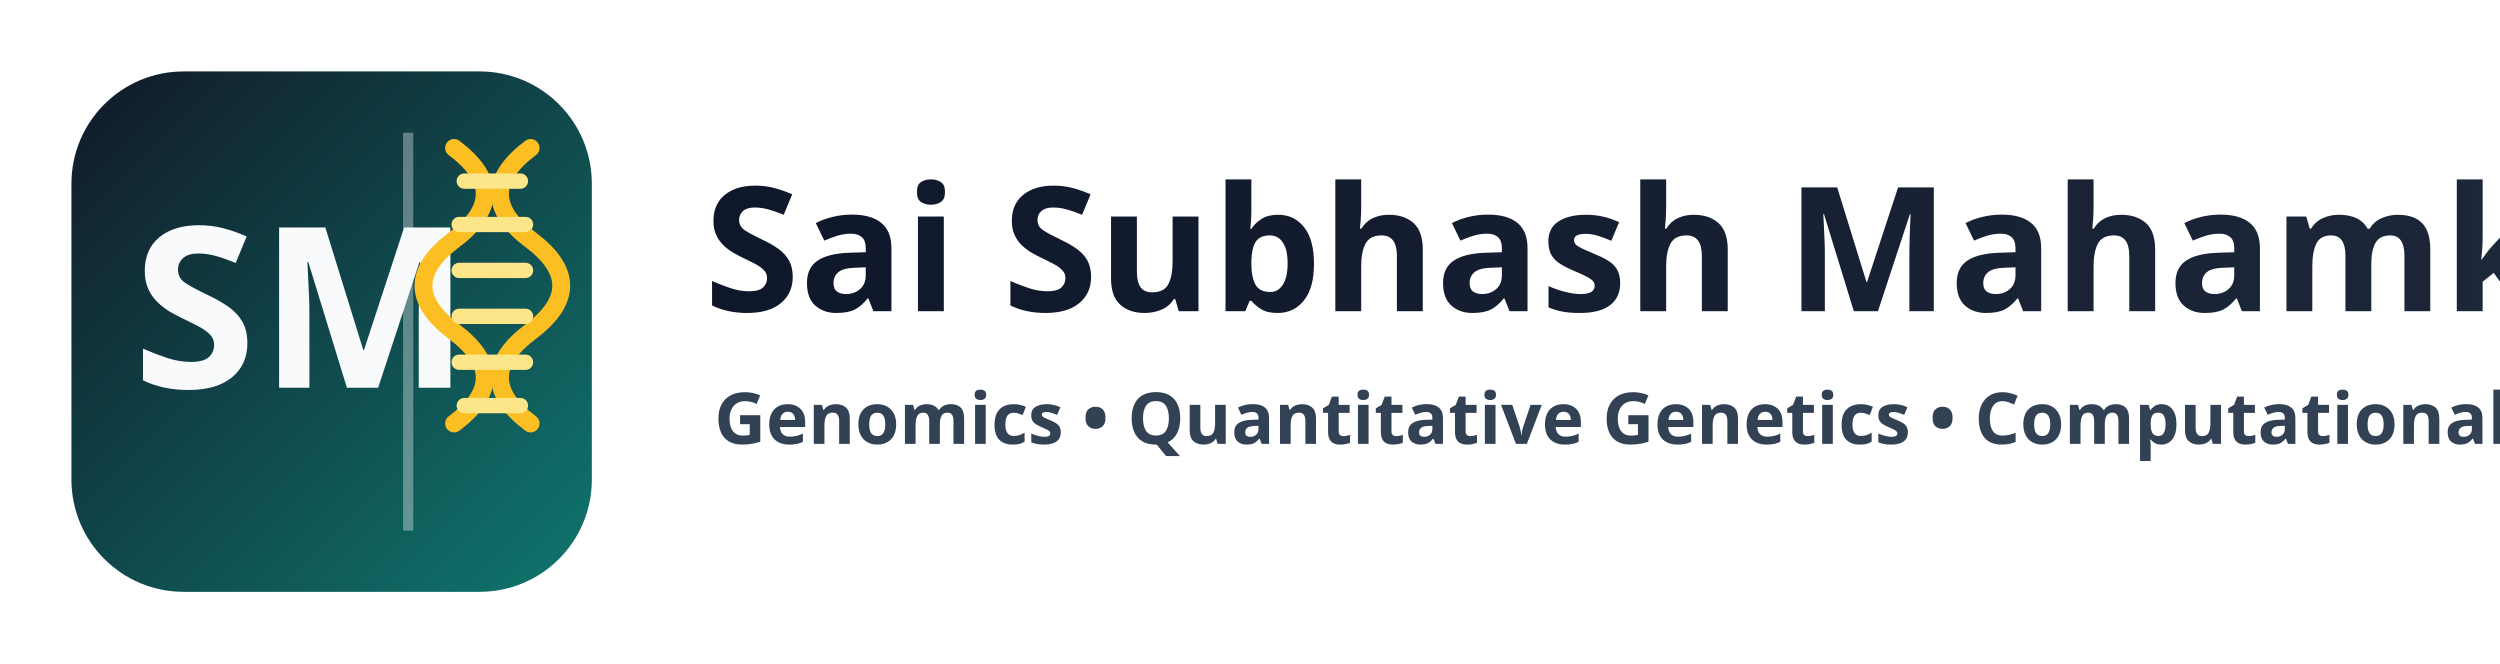
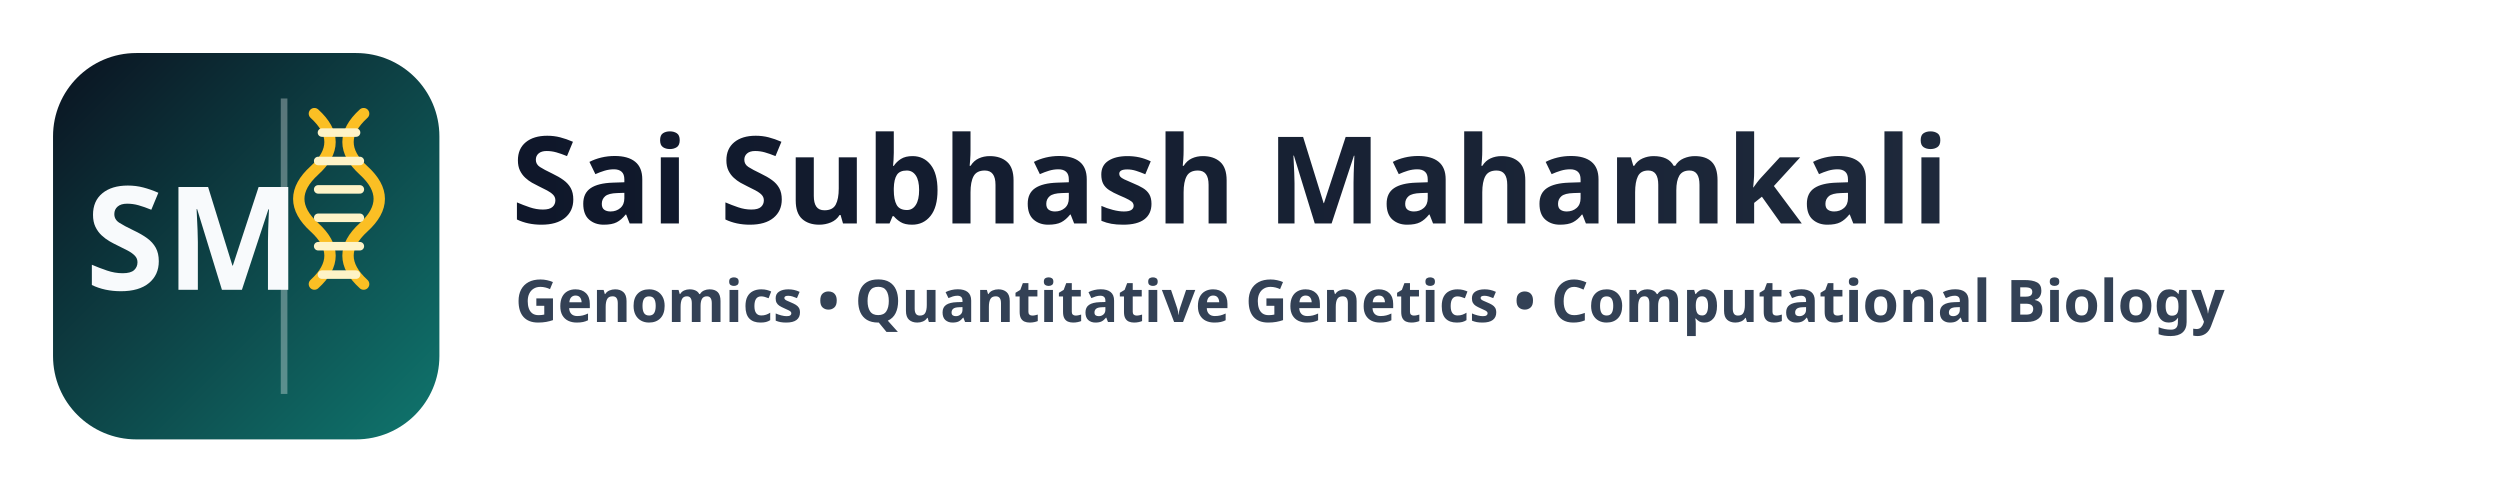
- <svg xmlns="http://www.w3.org/2000/svg" viewBox="0 0 980 260" role="img" aria-label="SM DNA logo">
+ <svg xmlns="http://www.w3.org/2000/svg" viewBox="0 0 1320 260" role="img" aria-label="SM DNA logo">
  <defs>
    <linearGradient id="iconBg" x1="0" y1="0" x2="1" y2="1">
-       <stop offset="0%" stop-color="#111827" />
+       <stop offset="0%" stop-color="#0b1220" />
      <stop offset="100%" stop-color="#0f766e" />
    </linearGradient>
    <linearGradient id="titleGrad" x1="0" y1="0" x2="1" y2="0">
      <stop offset="0%" stop-color="#0f172a" />
      <stop offset="100%" stop-color="#1e293b" />
    </linearGradient>
  </defs>
  <rect x="28" y="28" width="204" height="204" rx="44" fill="url(#iconBg)" />
-   <path d="M160 52v156" stroke="rgba(255,255,255,0.34)" stroke-width="4" />
-   <text x="52" y="152" fill="#f8fafc" font-size="88" font-family="Avenir Next, Segoe UI, sans-serif" font-weight="700" letter-spacing="1">SM</text>
-   <g fill="none" stroke-linecap="round" transform="translate(166,58)">
-     <path d="M12 0c16 12 16 24 0 36s-16 24 0 36 16 24 0 36" stroke="#fbbf24" stroke-width="7" />
-     <path d="M42 0c-16 12-16 24 0 36s16 24 0 36-16 24 0 36" stroke="#fbbf24" stroke-width="7" />
-     <path d="M16 13h22" stroke="#fde68a" stroke-width="6" />
-     <path d="M14 30h26" stroke="#fde68a" stroke-width="6" />
-     <path d="M14 48h26" stroke="#fde68a" stroke-width="6" />
-     <path d="M14 66h26" stroke="#fde68a" stroke-width="6" />
-     <path d="M14 84h26" stroke="#fde68a" stroke-width="6" />
-     <path d="M16 101h22" stroke="#fde68a" stroke-width="6" />
+   <path d="M150 52v156" stroke="rgba(255,255,255,0.32)" stroke-width="3.5" />
+   <text x="45" y="153" fill="#f8fafc" font-size="76" font-family="Avenir Next, Segoe UI, sans-serif" font-weight="700" letter-spacing="0.5">SM</text>
+   <g fill="none" stroke-linecap="round" transform="translate(158,58)">
+     <path d="M8 2c11 10 11 20 0 30s-11 20 0 30 11 20 0 30" stroke="#fbbf24" stroke-width="6" />
+     <path d="M34 2c-11 10-11 20 0 30s11 20 0 30-11 20 0 30" stroke="#fbbf24" stroke-width="6" />
+     <path d="M12 12h18" stroke="#fef3c7" stroke-width="4.5" />
+     <path d="M10 27h22" stroke="#fef3c7" stroke-width="4.5" />
+     <path d="M10 42h22" stroke="#fef3c7" stroke-width="4.5" />
+     <path d="M10 57h22" stroke="#fef3c7" stroke-width="4.5" />
+     <path d="M10 72h22" stroke="#fef3c7" stroke-width="4.5" />
+     <path d="M12 87h18" stroke="#fef3c7" stroke-width="4.5" />
  </g>
-   <text x="276" y="122" fill="url(#titleGrad)" font-size="68" font-family="Avenir Next, Segoe UI, sans-serif" font-weight="700">Sai Subhash Mahamkali</text>
-   <text x="280" y="174" fill="#334155" font-size="28" font-family="Avenir Next, Segoe UI, sans-serif" font-weight="600">Genomics  •  Quantitative Genetics  •  Computational Biology</text>
+   <text x="270" y="118" fill="url(#titleGrad)" font-size="64" font-family="Avenir Next, Segoe UI, sans-serif" font-weight="700">Sai Subhash Mahamkali</text>
+   <text x="272" y="170" fill="#334155" font-size="31" font-family="Avenir Next, Segoe UI, sans-serif" font-weight="600">Genomics  •  Quantitative Genetics  •  Computational Biology</text>
</svg>
